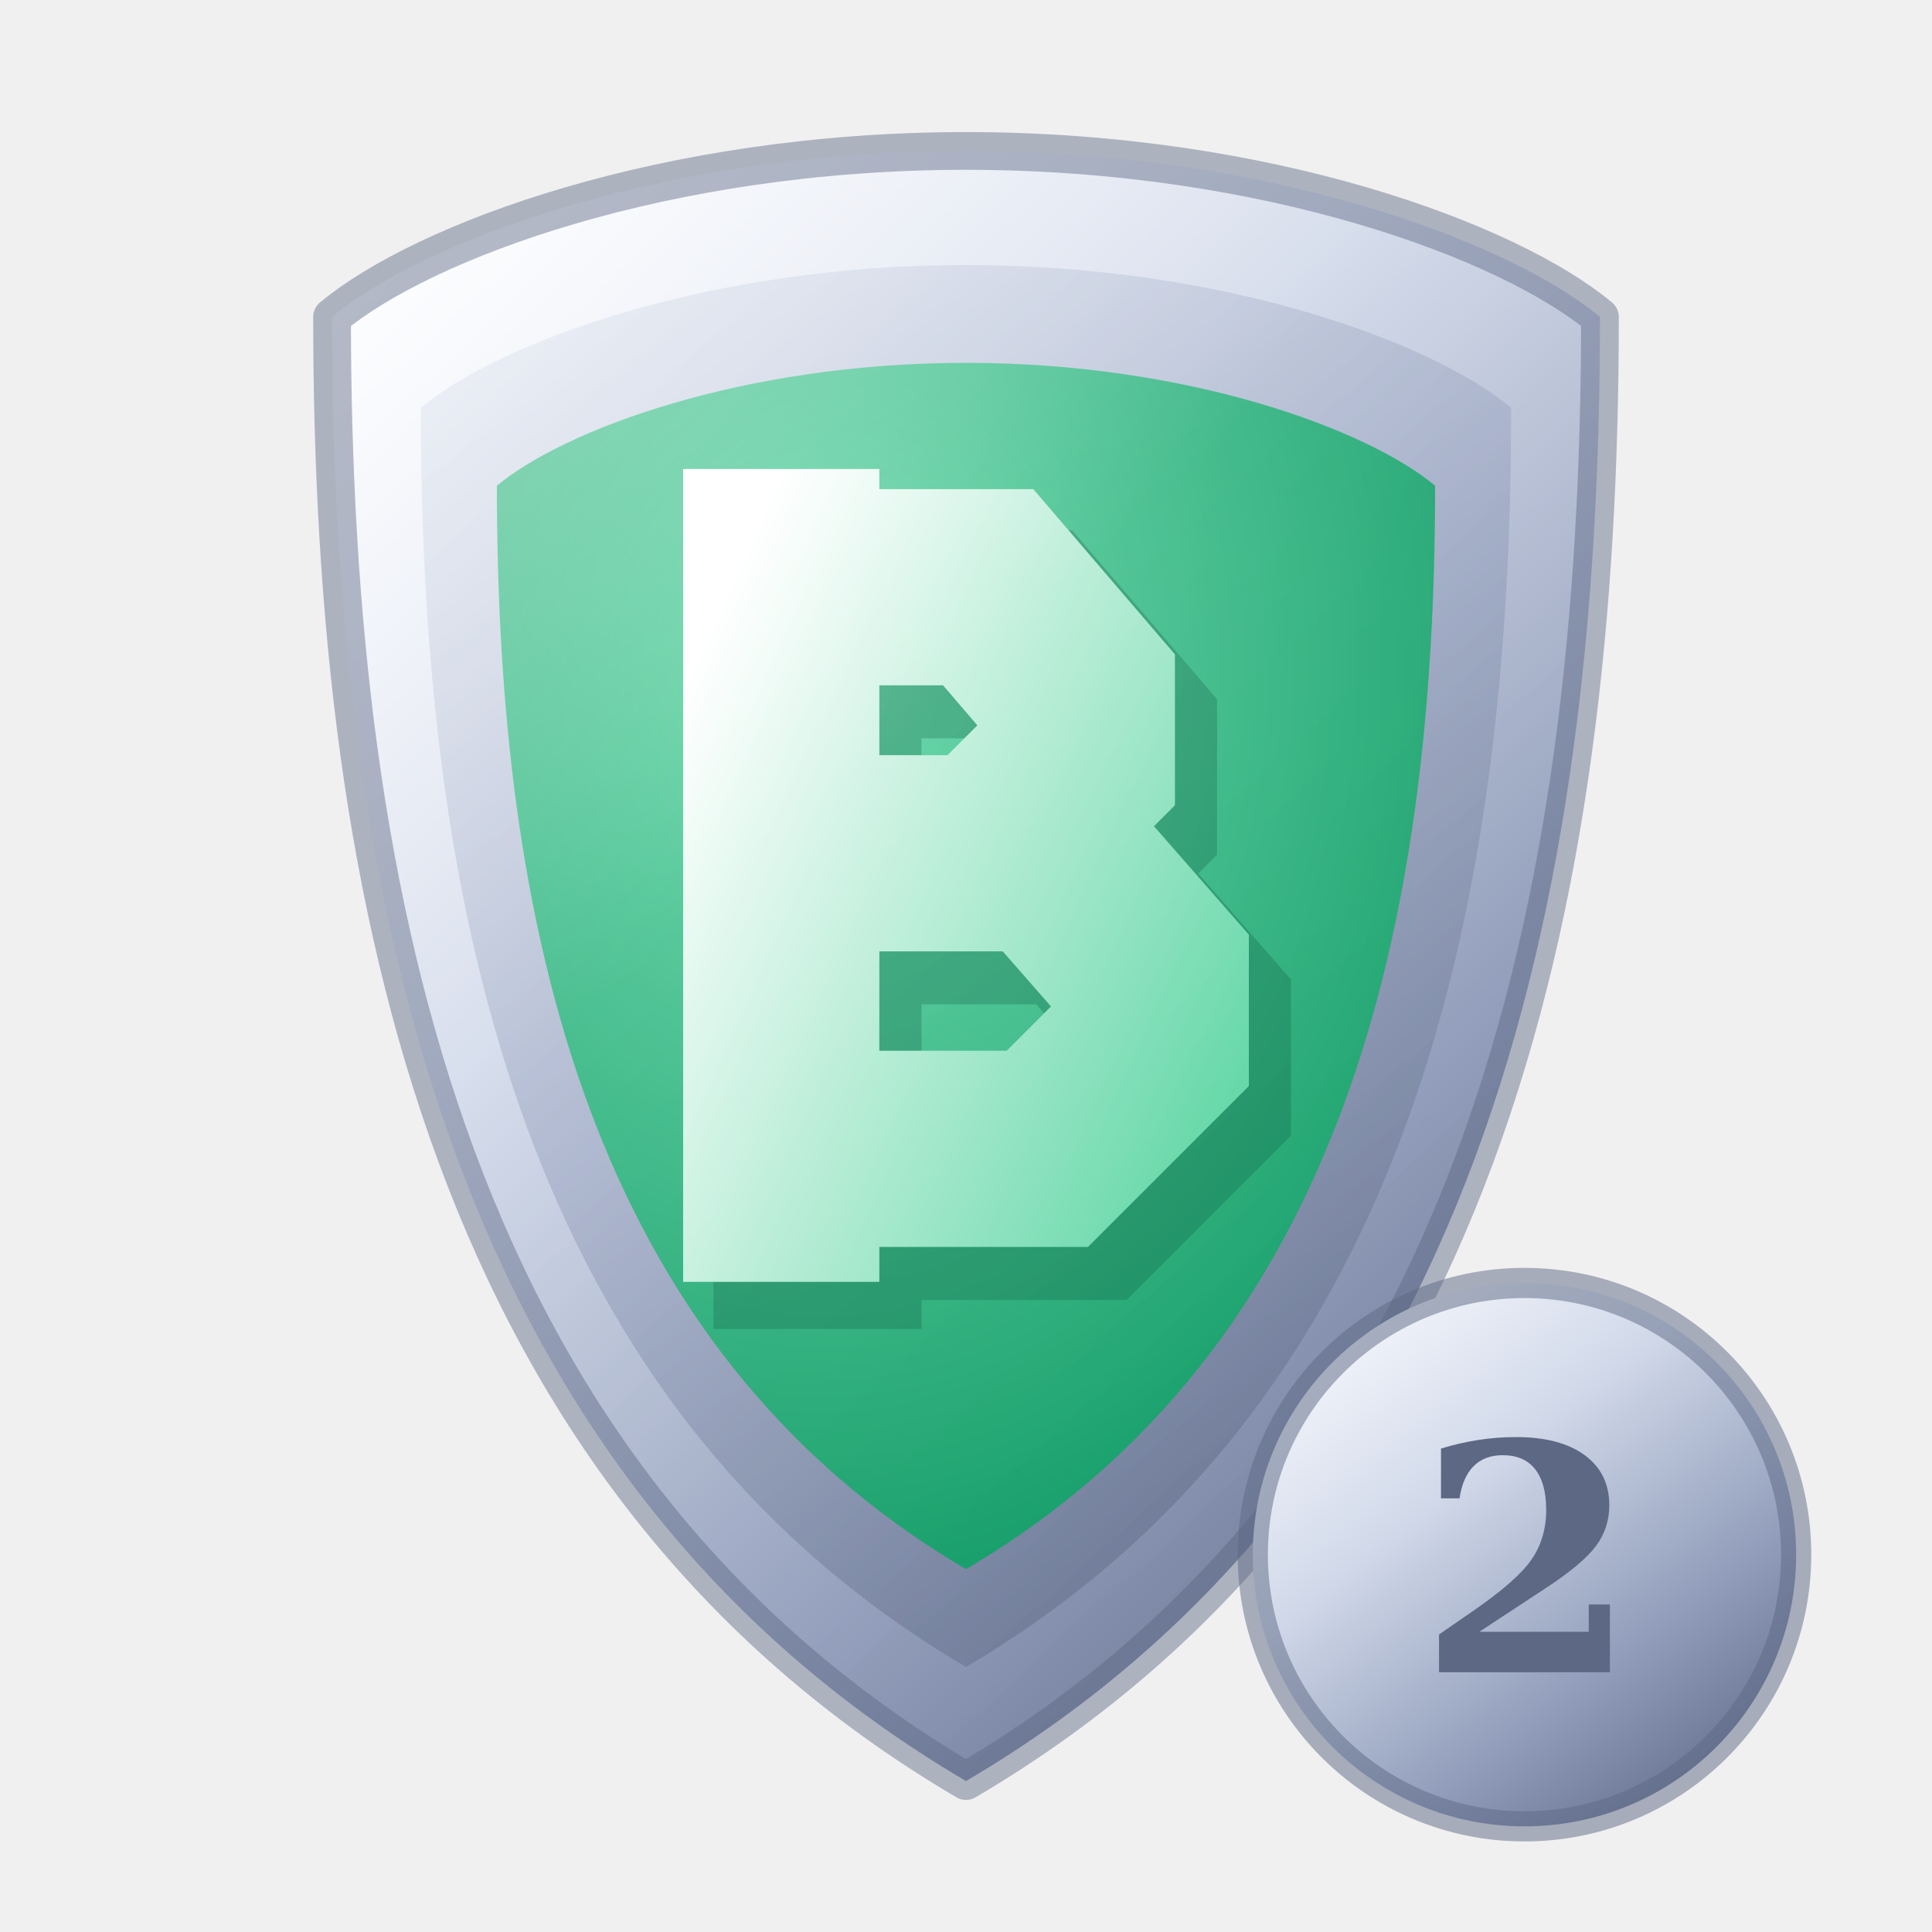
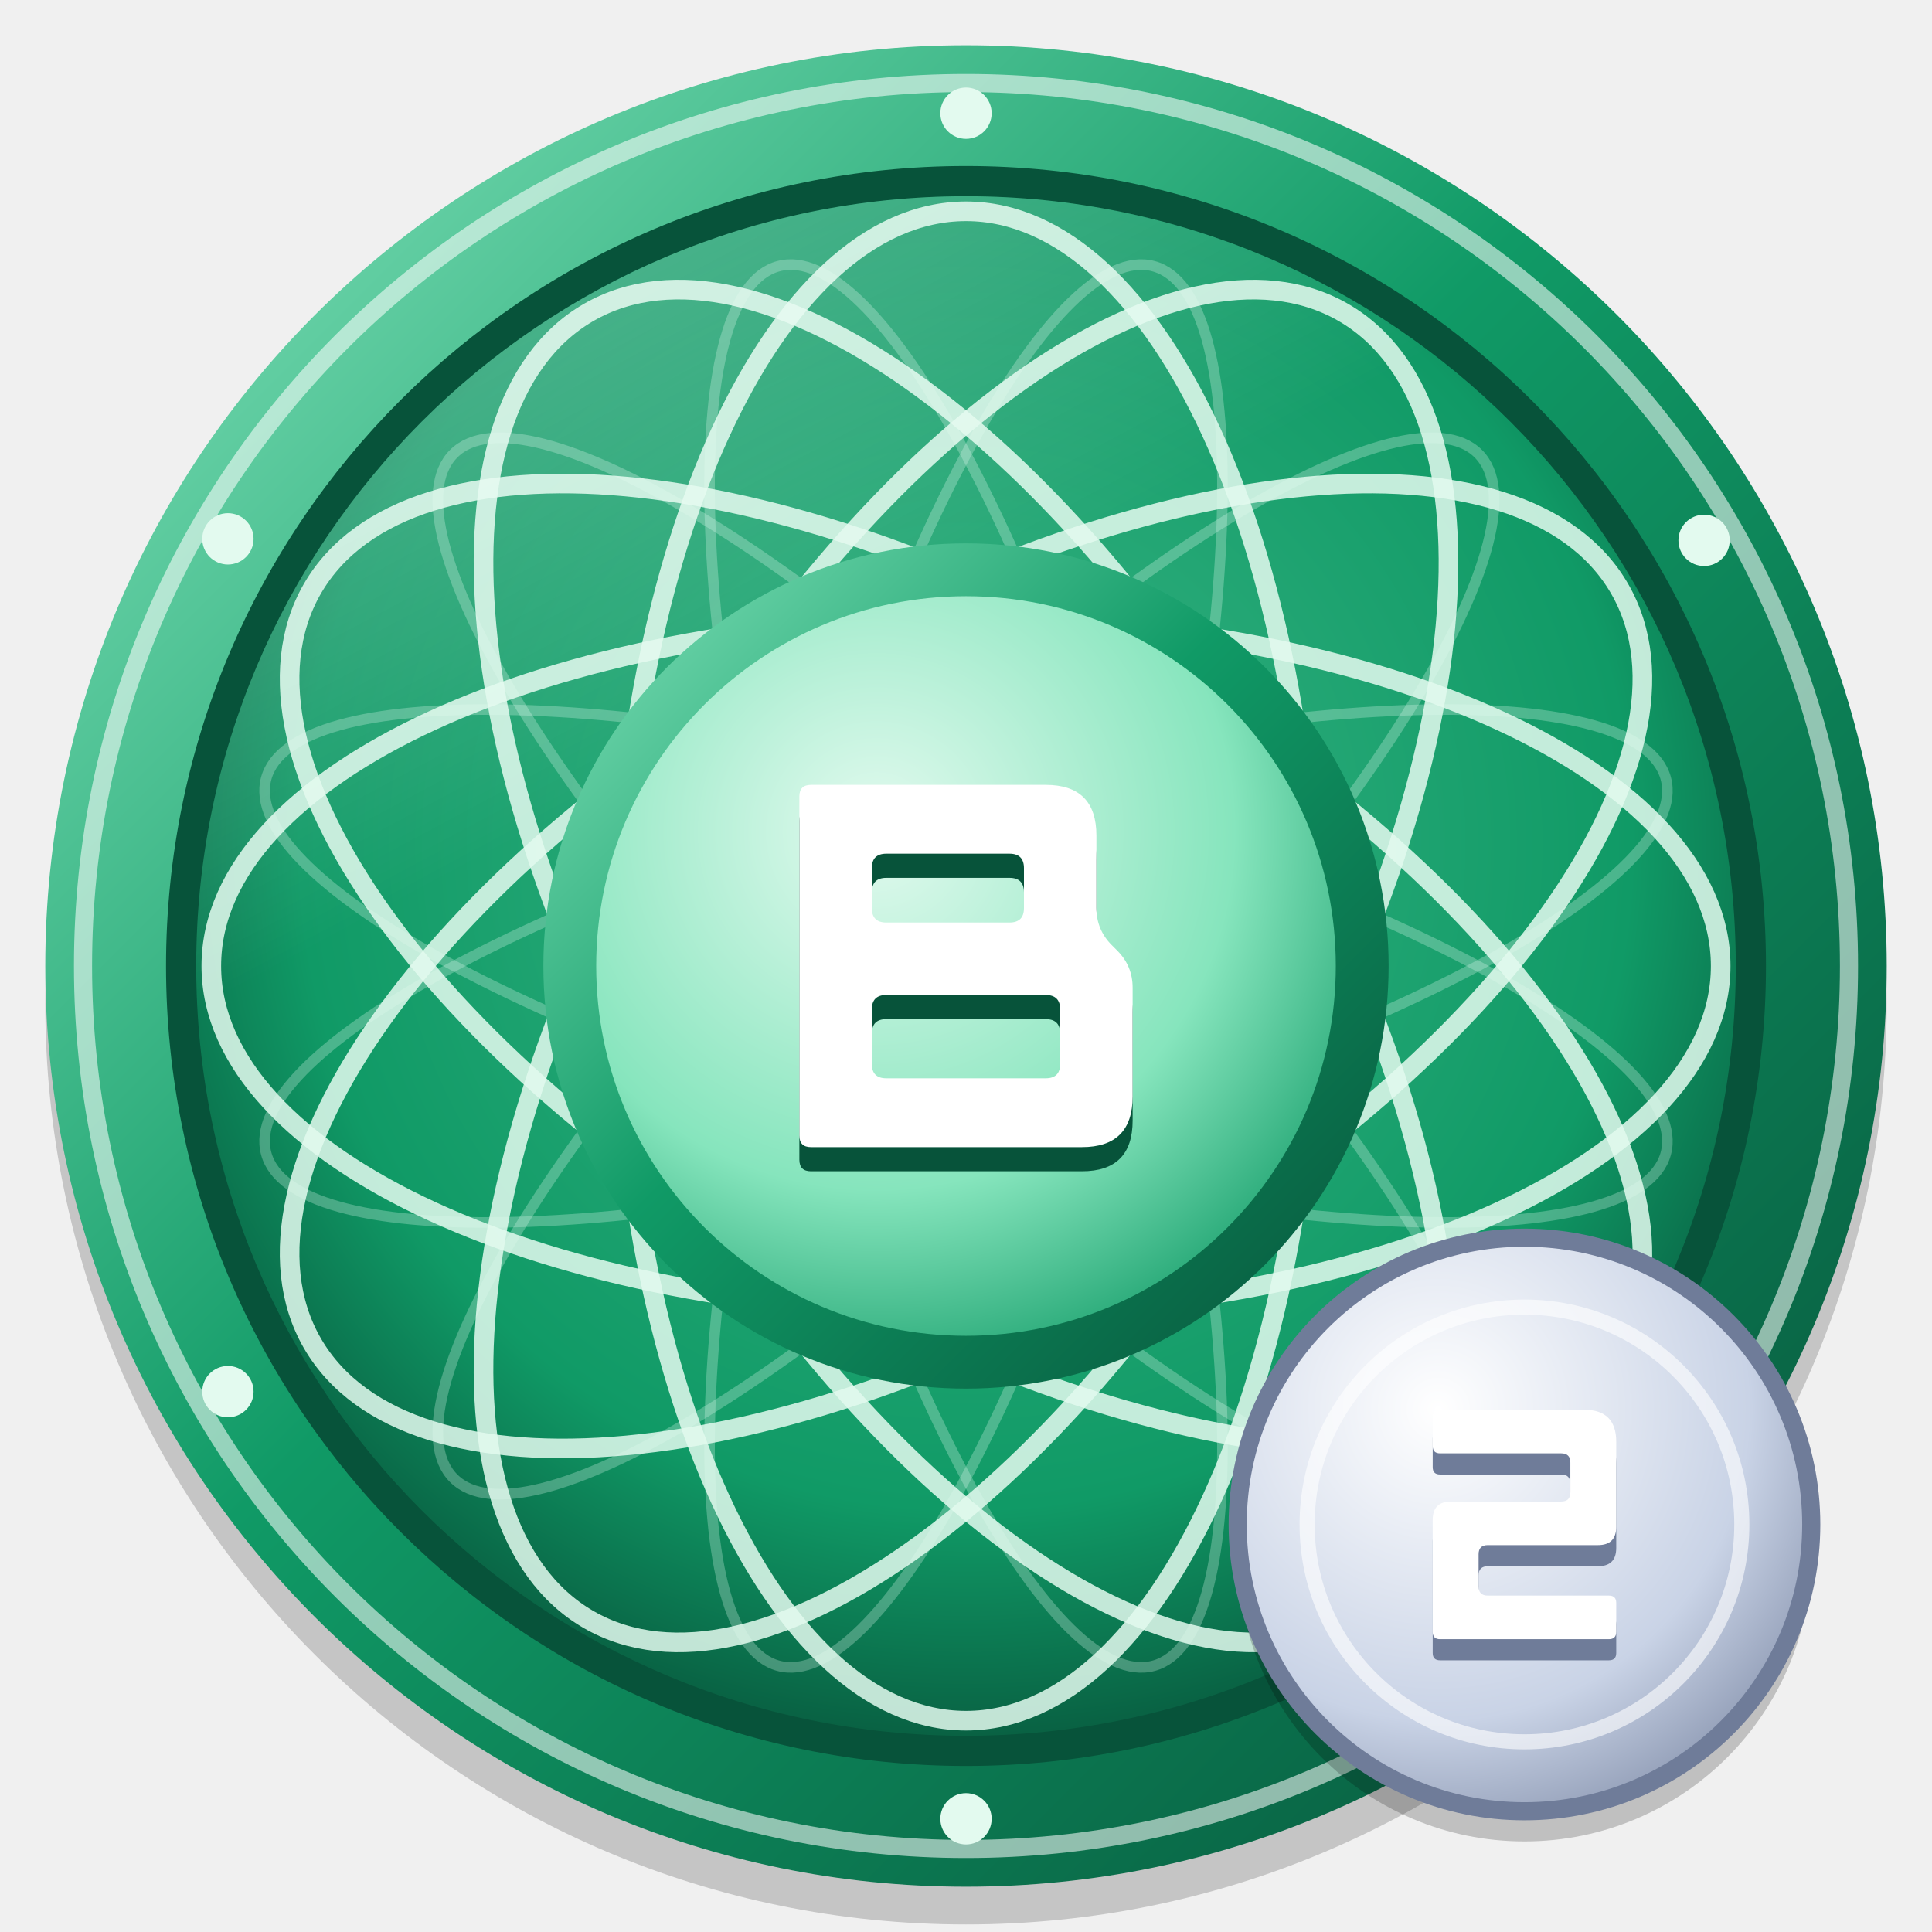
- <svg xmlns="http://www.w3.org/2000/svg" width="128" height="128" viewBox="0 0 128 128" fill="none">
+ <svg xmlns="http://www.w3.org/2000/svg" viewBox="0 0 128 128" fill="none">
  <defs>
-     <linearGradient id="Lbetashieldlogo2p" x1="12%" y1="0%" x2="88%" y2="100%">
-       <stop offset="0" stop-color="#FBFCFF" stop-opacity="1" />
-       <stop offset="0.35" stop-color="#D2DAEA" stop-opacity="1" />
-       <stop offset="0.72" stop-color="#8E9AB8" stop-opacity="1" />
-       <stop offset="1" stop-color="#5C6884" stop-opacity="1" />
+     <linearGradient id="robeta2rim" x1="0" y1="0" x2="1" y2="1">
+       <stop offset="0" stop-color="#86E5BD" />
+       <stop offset=".45" stop-color="#109A66" />
+       <stop offset="1" stop-color="#07533A" />
    </linearGradient>
-     <linearGradient id="Lbetashieldlogo2i" x1="0%" y1="0%" x2="60%" y2="100%">
-       <stop offset="0" stop-color="#D2DAEA" stop-opacity="1" />
-       <stop offset="0.55" stop-color="#8E9AB8" stop-opacity="1" />
-       <stop offset="1" stop-color="#5C6884" stop-opacity="1" />
+     <radialGradient id="robeta2face" cx=".5" cy=".42" r=".62">
+       <stop offset="0" stop-color="#39B484" />
+       <stop offset=".7" stop-color="#109A66" />
+       <stop offset="1" stop-color="#07533A" />
+     </radialGradient>
+     <radialGradient id="robeta2med" cx=".38" cy=".32" r=".8">
+       <stop offset="0" stop-color="#E3FAEF" />
+       <stop offset=".6" stop-color="#86E5BD" />
+       <stop offset="1" stop-color="#109A66" />
+     </radialGradient>
+     <linearGradient id="robeta2shine" x1="0" y1="0" x2=".7" y2="1">
+       <stop offset="0" stop-color="#fff" stop-opacity=".5" />
+       <stop offset=".5" stop-color="#fff" stop-opacity="0" />
    </linearGradient>
-     <linearGradient id="Lbetashieldlogo2g" x1="0%" y1="0%" x2="70%" y2="100%">
-       <stop offset="0" stop-color="#FFFFFF" stop-opacity="0.55" />
-       <stop offset="0.45" stop-color="#FFFFFF" stop-opacity="0.1" />
-       <stop offset="1" stop-color="#FFFFFF" stop-opacity="0" />
-     </linearGradient>
-     <radialGradient id="Lbetashieldlogo2c" cx="35%" cy="25%" r="80%">
-       <stop offset="0" stop-color="#5FD6A4" stop-opacity="1" />
-       <stop offset="1" stop-color="#0E9A64" stop-opacity="1" />
+     <clipPath id="robeta2clip">
+       <circle cx="64" cy="64" r="51" />
+     </clipPath>
+   </defs>
+   <circle cx="64" cy="66.5" r="61" fill="#000" opacity=".18" />
+   <circle cx="64" cy="64" r="61" fill="url(#robeta2rim)" />
+   <circle cx="64" cy="64" r="58.5" fill="none" stroke="#fff" stroke-opacity=".55" stroke-width="1.2" />
+   <circle cx="64.0" cy="7.5" r="1.7" fill="#E3FAEF" />
+   <circle cx="112.9" cy="35.8" r="1.7" fill="#E3FAEF" />
+   <circle cx="112.9" cy="92.2" r="1.7" fill="#E3FAEF" />
+   <circle cx="64.0" cy="120.5" r="1.7" fill="#E3FAEF" />
+   <circle cx="15.1" cy="92.2" r="1.7" fill="#E3FAEF" />
+   <circle cx="15.1" cy="35.7" r="1.7" fill="#E3FAEF" />
+   <circle cx="64" cy="64" r="53" fill="#07533A" />
+   <circle cx="64" cy="64" r="51" fill="url(#robeta2face)" />
+   <g clip-path="url(#robeta2clip)">
+     <ellipse cx="64" cy="64" rx="48" ry="12" fill="none" stroke="#E3FAEF" stroke-opacity=".28" stroke-width=".7" transform="rotate(15.00 64 64)" />
+     <ellipse cx="64" cy="64" rx="48" ry="12" fill="none" stroke="#E3FAEF" stroke-opacity=".28" stroke-width=".7" transform="rotate(45.00 64 64)" />
+     <ellipse cx="64" cy="64" rx="48" ry="12" fill="none" stroke="#E3FAEF" stroke-opacity=".28" stroke-width=".7" transform="rotate(75.00 64 64)" />
+     <ellipse cx="64" cy="64" rx="48" ry="12" fill="none" stroke="#E3FAEF" stroke-opacity=".28" stroke-width=".7" transform="rotate(105.00 64 64)" />
+     <ellipse cx="64" cy="64" rx="48" ry="12" fill="none" stroke="#E3FAEF" stroke-opacity=".28" stroke-width=".7" transform="rotate(135.00 64 64)" />
+     <ellipse cx="64" cy="64" rx="48" ry="12" fill="none" stroke="#E3FAEF" stroke-opacity=".28" stroke-width=".7" transform="rotate(165.00 64 64)" />
+     <ellipse cx="64" cy="64" rx="50" ry="23" fill="none" stroke="#E3FAEF" stroke-opacity=".85" stroke-width="1.3" transform="rotate(0.00 64 64)" />
+     <ellipse cx="64" cy="64" rx="50" ry="23" fill="none" stroke="#E3FAEF" stroke-opacity=".85" stroke-width="1.3" transform="rotate(30.00 64 64)" />
+     <ellipse cx="64" cy="64" rx="50" ry="23" fill="none" stroke="#E3FAEF" stroke-opacity=".85" stroke-width="1.3" transform="rotate(60.00 64 64)" />
+     <ellipse cx="64" cy="64" rx="50" ry="23" fill="none" stroke="#E3FAEF" stroke-opacity=".85" stroke-width="1.3" transform="rotate(90.00 64 64)" />
+     <ellipse cx="64" cy="64" rx="50" ry="23" fill="none" stroke="#E3FAEF" stroke-opacity=".85" stroke-width="1.3" transform="rotate(120.00 64 64)" />
+     <ellipse cx="64" cy="64" rx="50" ry="23" fill="none" stroke="#E3FAEF" stroke-opacity=".85" stroke-width="1.3" transform="rotate(150.00 64 64)" />
+     <path d="M0 0 H128 L0 100 Z" fill="url(#robeta2shine)" />
+   </g>
+   <circle cx="64" cy="64" r="28" fill="url(#robeta2rim)" />
+   <circle cx="64" cy="64" r="24.5" fill="url(#robeta2med)" />
+   <g transform="translate(0 1.6)">
+     <path d="M3.20 0.00 L68.00 0.00 Q82.00 0.00 82.00 14.00 L82.00 34.00 Q82.00 40.00 86.24 44.24 L87.76 45.76 Q92.00 50.00 92.00 56.00 L92.00 86.00 Q92.00 100.00 78.00 100.00 L3.20 100.00 Q0.00 100.00 0.00 96.80 L0.00 3.20 Q0.00 0.00 3.20 0.00 Z M20.00 23.00 L20.00 34.00 Q20.00 38.00 24.00 38.00 L58.00 38.00 Q62.00 38.00 62.00 34.00 L62.00 23.00 Q62.00 19.00 58.00 19.00 L24.00 19.00 Q20.00 19.00 20.00 23.00 Z M20.00 62.00 L20.00 77.00 Q20.00 81.00 24.00 81.00 L68.00 81.00 Q72.00 81.00 72.00 77.00 L72.00 62.00 Q72.00 58.00 68.00 58.00 L24.00 58.00 Q20.00 58.00 20.00 62.00 Z" fill="#07533A" fill-rule="evenodd" transform="translate(52.96 52.00) scale(0.24)" />
+   </g>
+   <path d="M3.20 0.00 L68.00 0.00 Q82.00 0.00 82.00 14.00 L82.00 34.00 Q82.00 40.00 86.24 44.24 L87.76 45.76 Q92.00 50.00 92.00 56.00 L92.00 86.00 Q92.00 100.00 78.00 100.00 L3.20 100.00 Q0.00 100.00 0.00 96.80 L0.00 3.20 Q0.00 0.00 3.20 0.00 Z M20.00 23.00 L20.00 34.00 Q20.00 38.00 24.00 38.00 L58.00 38.00 Q62.00 38.00 62.00 34.00 L62.00 23.00 Q62.00 19.00 58.00 19.00 L24.00 19.00 Q20.00 19.00 20.00 23.00 Z M20.00 62.00 L20.00 77.00 Q20.00 81.00 24.00 81.00 L68.00 81.00 Q72.00 81.00 72.00 77.00 L72.00 62.00 Q72.00 58.00 68.00 58.00 L24.00 58.00 Q20.00 58.00 20.00 62.00 Z" fill="#fff" fill-rule="evenodd" transform="translate(52.96 52.00) scale(0.24)" />
+   <defs>
+     <radialGradient id="robeta2pt" cx=".35" cy=".3" r=".9">
+       <stop offset="0" stop-color="#FFFFFF" />
+       <stop offset=".6" stop-color="#C9D3E6" />
+       <stop offset="1" stop-color="#6F7C99" />
    </radialGradient>
  </defs>
-   <path d="M64 10 C84 10 100 16 106 21 C106 60 98 98 64 118 C30 98 22 60 22 21 C28 16 44 10 64 10 Z" fill="url(#Lbetashieldlogo2p)" />
-   <g transform="translate(64,64) scale(.86) translate(-64,-64)">
-     <path d="M64 10 C84 10 100 16 106 21 C106 60 98 98 64 118 C30 98 22 60 22 21 C28 16 44 10 64 10 Z" fill="url(#Lbetashieldlogo2i)" opacity=".55" />
+   <circle cx="101" cy="103" r="19" fill="#000" opacity=".2" />
+   <circle cx="101" cy="101" r="19" fill="url(#robeta2pt)" stroke="#6F7C99" stroke-width="1.2" />
+   <circle cx="101" cy="101" r="14.4" fill="none" stroke="#fff" stroke-opacity=".6" stroke-width="1" />
+   <g transform="translate(0 1.4)">
+     <path d="M3.20 0.00 L66.00 0.00 Q80.00 0.00 80.00 14.00 L80.00 51.00 Q80.00 59.00 72.00 59.00 L24.00 59.00 Q20.00 59.00 20.00 63.00 L20.00 77.00 Q20.00 81.00 24.00 81.00 L76.80 81.00 Q80.00 81.00 80.00 84.20 L80.00 96.80 Q80.00 100.00 76.80 100.00 L3.20 100.00 Q0.00 100.00 0.00 96.80 L0.00 48.00 Q0.00 40.00 8.00 40.00 L56.00 40.00 Q60.00 40.00 60.00 36.00 L60.00 23.00 Q60.00 19.00 56.00 19.00 L3.20 19.00 Q0.00 19.00 0.00 15.80 L0.00 3.20 Q0.00 0.00 3.20 0.00 Z" fill="#6F7C99" transform="translate(94.92 93.40) scale(0.152)" />
  </g>
-   <g transform="translate(64,64) scale(.74) translate(-64,-64)">
-     <path d="M64 10 C84 10 100 16 106 21 C106 60 98 98 64 118 C30 98 22 60 22 21 C28 16 44 10 64 10 Z" fill="url(#Lbetashieldlogo2c)" />
-   </g>
-   <defs>
-     <linearGradient id="gLbetashieldlogo2logo" x1="0%" y1="0%" x2="100%" y2="100%">
-       <stop offset="0" stop-color="#FFFFFF" />
-       <stop offset="1" stop-color="#5FD6A4" />
-     </linearGradient>
-   </defs>
-   <g transform="translate(64.00 58.00) scale(0.4896) translate(-63.00 -65.00)">
-     <path d="M38 10 V120 M38 26 H66 L78 40 V50 L66 62 H38 M38 62 H74 L88 78 V88 L74 102 H38" fill="none" stroke-linecap="butt" stroke-linejoin="miter" stroke-miterlimit="2" stroke="#0A6244" stroke-opacity=".34" stroke-width="28.15" transform="translate(4.90 6.37)" />
-     <path d="M38 10 V120 M38 26 H66 L78 40 V50 L66 62 H38 M38 62 H74 L88 78 V88 L74 102 H38" fill="none" stroke-linecap="butt" stroke-linejoin="miter" stroke-miterlimit="2" stroke="url(#gLbetashieldlogo2logo)" stroke-width="26.55" />
-   </g>
-   <path d="M64 10 C84 10 100 16 106 21 C106 60 98 98 64 118 C30 98 22 60 22 21 C28 16 44 10 64 10 Z" fill="url(#Lbetashieldlogo2g)" />
-   <path d="M64 10 C84 10 100 16 106 21 C106 60 98 98 64 118 C30 98 22 60 22 21 C28 16 44 10 64 10 Z" fill="none" stroke="#5C6884" stroke-opacity=".45" stroke-width="2.5" stroke-linejoin="round" />
-   <circle cx="101" cy="103" r="18" fill="url(#Lbetashieldlogo2p)" stroke="#5C6884" stroke-opacity=".5" stroke-width="2" />
-   <path d="M96.70 99.27H95.47V95.97Q96.72 95.59 97.95 95.40Q99.17 95.21 100.43 95.21Q103.35 95.21 104.98 96.40Q106.62 97.60 106.62 99.73Q106.62 101.25 105.72 102.45Q104.81 103.66 102.27 105.31L98.01 108.11H105.26V106.30H106.66V110.79H95.34V108.29L97.61 106.72Q100.51 104.72 101.47 103.32Q102.44 101.91 102.44 100.04Q102.44 98.26 101.70 97.33Q100.97 96.41 99.56 96.41Q98.35 96.41 97.63 97.14Q96.90 97.87 96.70 99.27Z" fill="#5C6884" />
+   <path d="M3.20 0.00 L66.00 0.00 Q80.00 0.00 80.00 14.00 L80.00 51.00 Q80.00 59.00 72.00 59.00 L24.00 59.00 Q20.00 59.00 20.00 63.00 L20.00 77.00 Q20.00 81.00 24.00 81.00 L76.80 81.00 Q80.00 81.00 80.00 84.20 L80.00 96.80 Q80.00 100.00 76.80 100.00 L3.20 100.00 Q0.00 100.00 0.00 96.80 L0.00 48.00 Q0.00 40.00 8.00 40.00 L56.00 40.00 Q60.00 40.00 60.00 36.00 L60.00 23.00 Q60.00 19.00 56.00 19.00 L3.20 19.00 Q0.00 19.00 0.00 15.80 L0.00 3.20 Q0.00 0.00 3.20 0.00 Z" fill="#fff" transform="translate(94.92 93.40) scale(0.152)" />
</svg>
